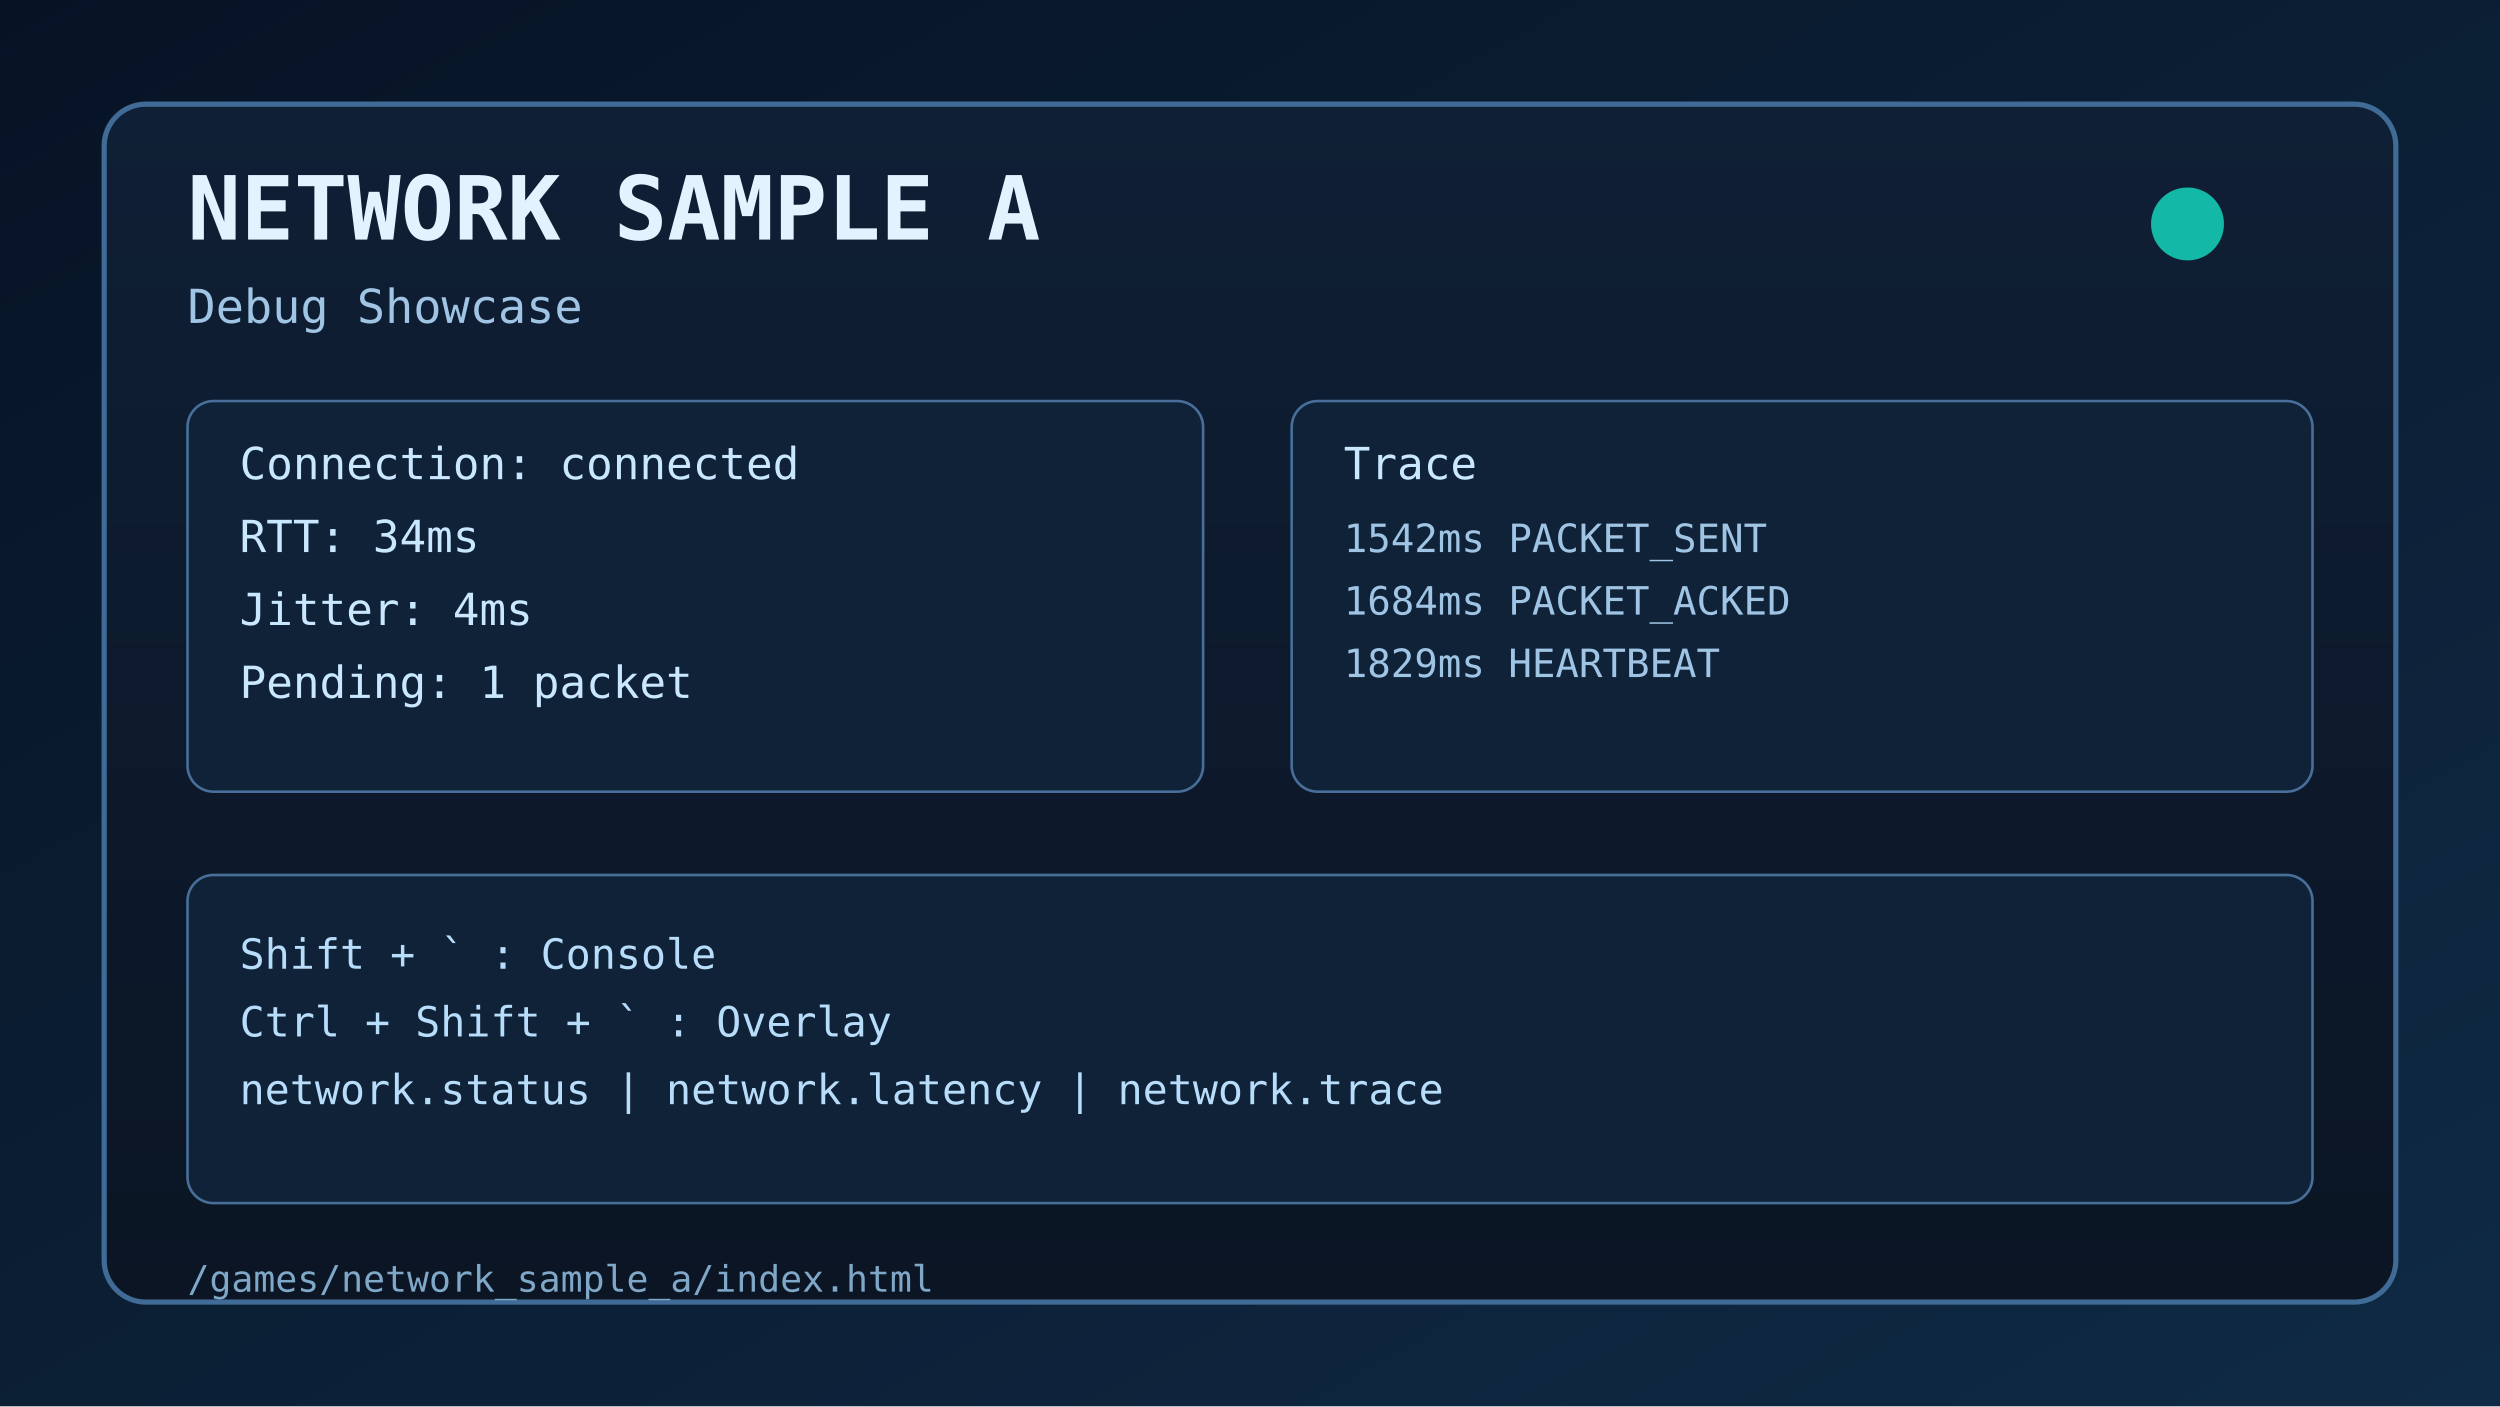
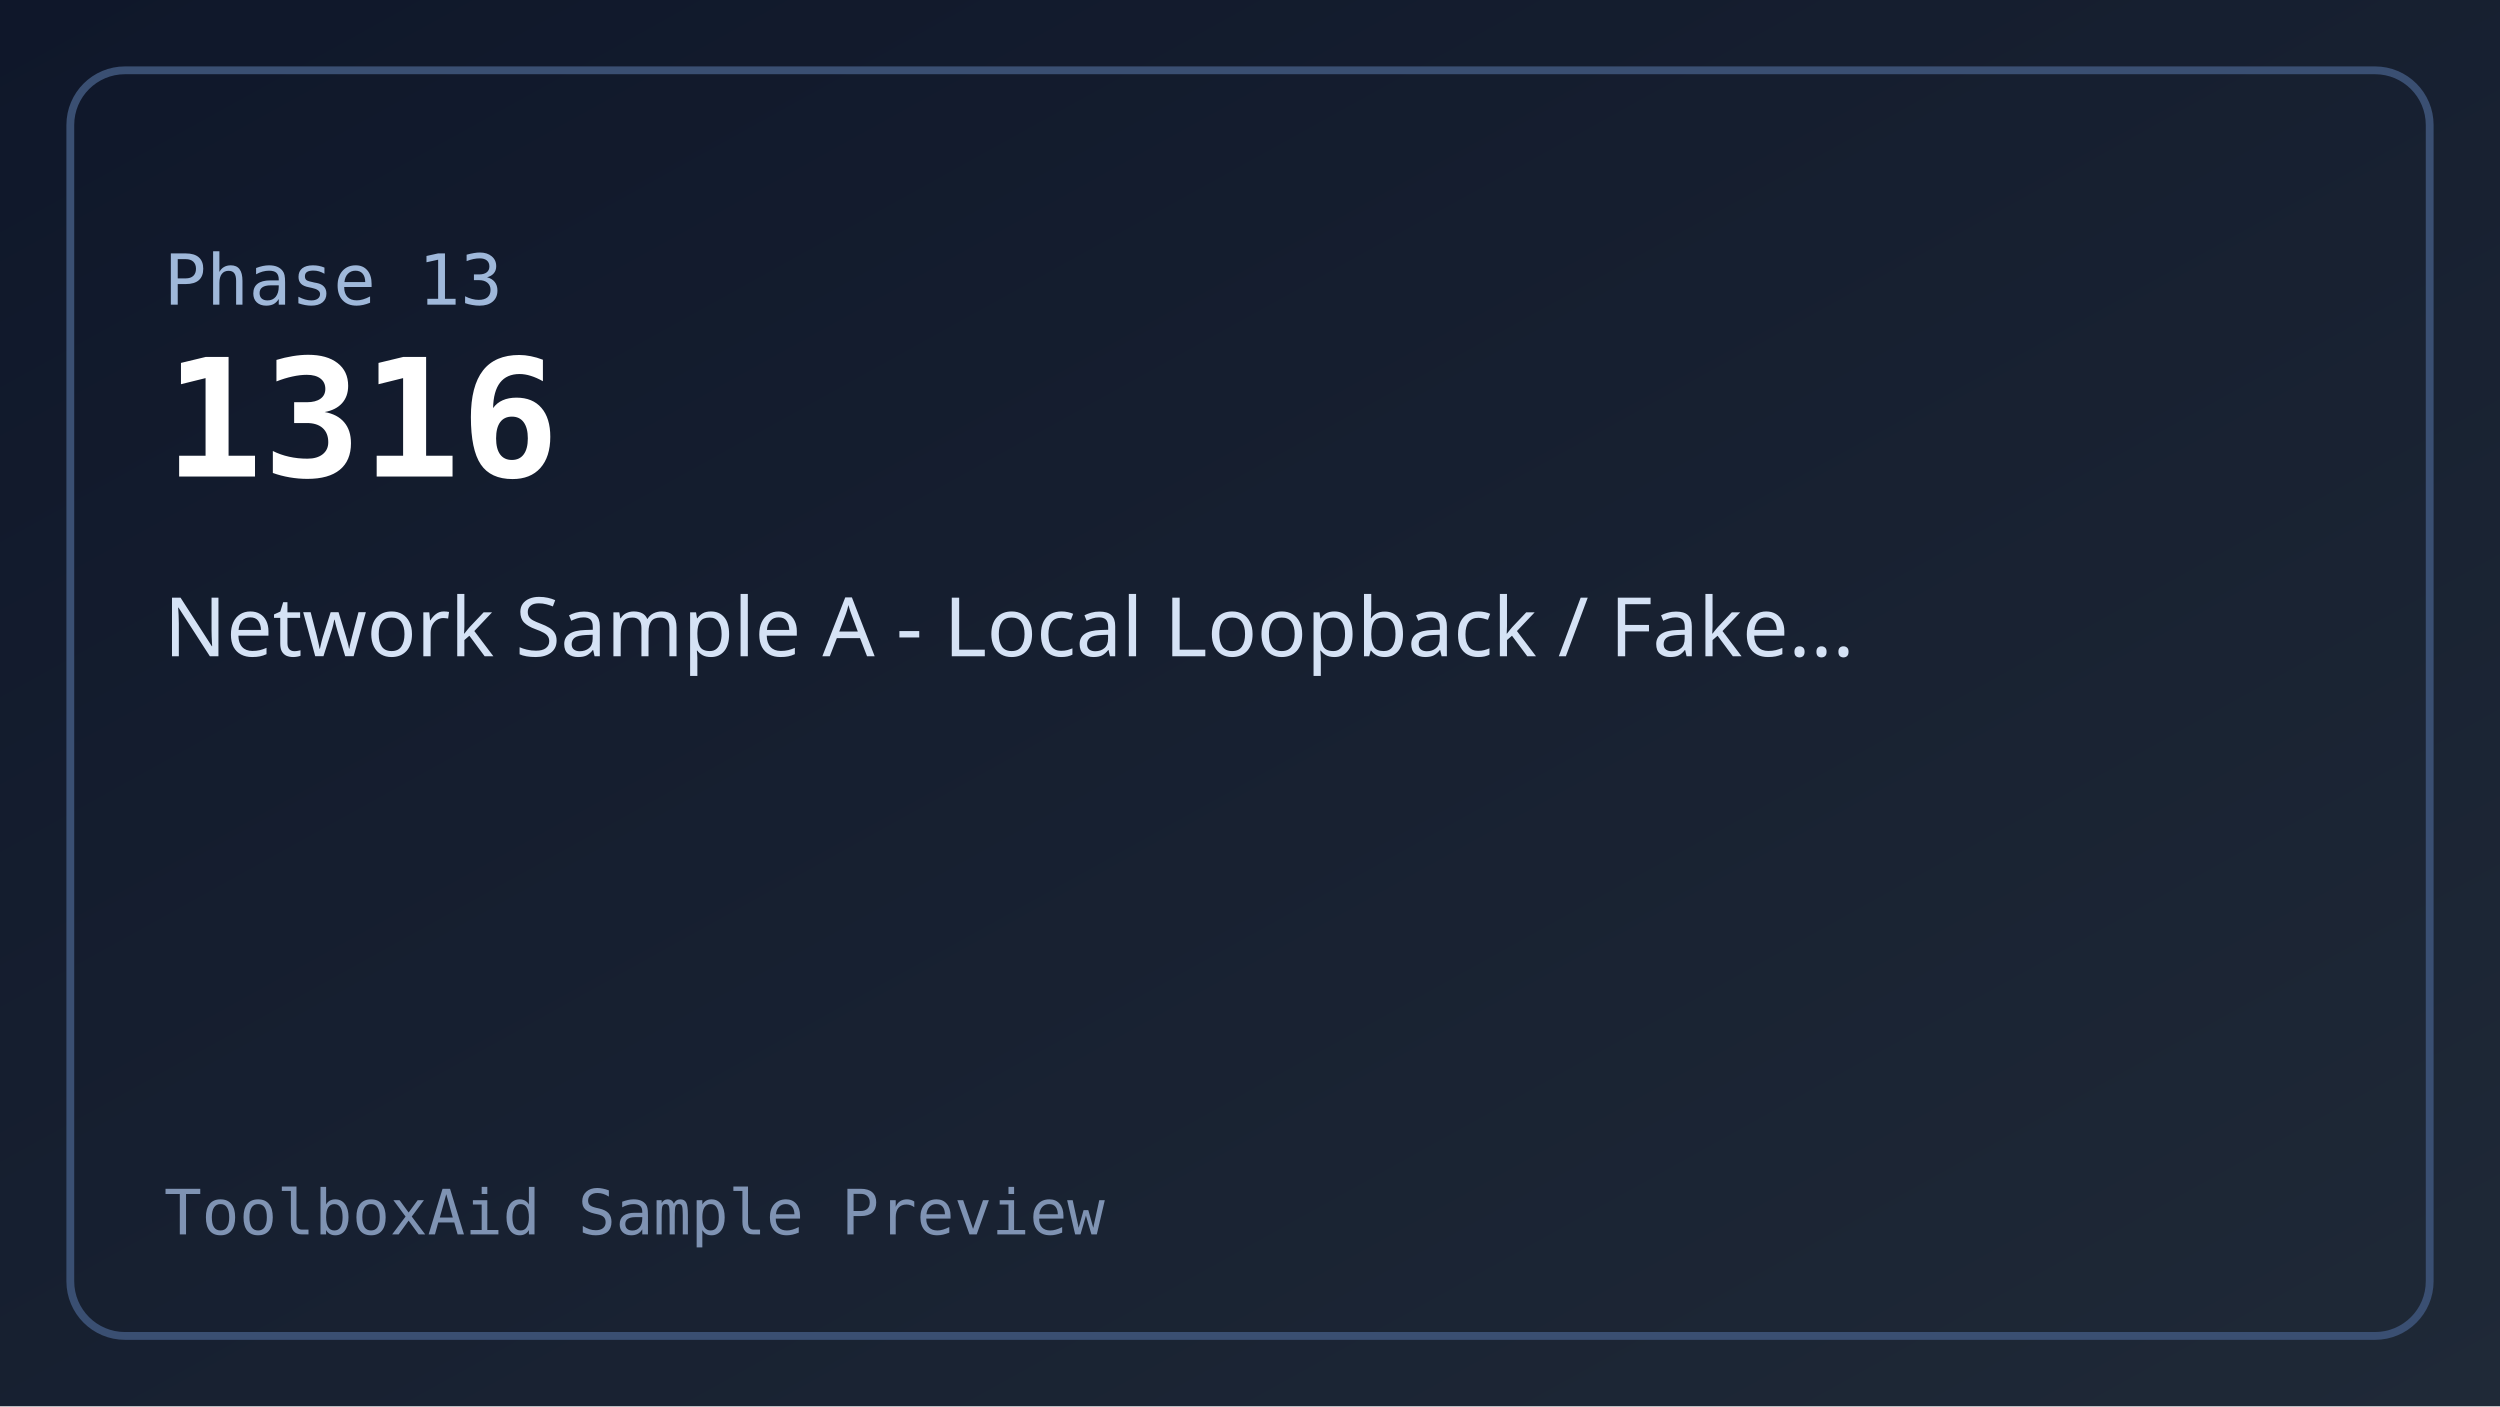
- <svg xmlns="http://www.w3.org/2000/svg" viewBox="0 0 960 540" role="img" aria-labelledby="title desc">
+ <svg xmlns="http://www.w3.org/2000/svg" viewBox="0 0 640 360" role="img" aria-label="Sample preview">
  <defs>
-     <linearGradient id="bg" x1="0" x2="1" y1="0" y2="1">
-       <stop offset="0%" stop-color="#071325" />
-       <stop offset="100%" stop-color="#0f2a44" />
-     </linearGradient>
-     <linearGradient id="panel" x1="0" x2="0" y1="0" y2="1">
-       <stop offset="0%" stop-color="#0f1f35" />
-       <stop offset="100%" stop-color="#0b1524" />
+     <linearGradient id="bg" x1="0" y1="0" x2="1" y2="1">
+       <stop offset="0%" stop-color="#0f172a" />
+       <stop offset="100%" stop-color="#1f2937" />
    </linearGradient>
  </defs>
-   <rect width="960" height="540" fill="url(#bg)" />
-   <rect x="40" y="40" width="880" height="460" rx="16" fill="url(#panel)" stroke="#3f6b96" stroke-width="2" />
-   <text x="72" y="92" fill="#e2f2ff" font-size="34" font-family="monospace" font-weight="700">NETWORK SAMPLE A</text>
-   <text x="72" y="124" fill="#9fc4e4" font-size="18" font-family="monospace">Debug Showcase</text>
-   <rect x="72" y="154" width="390" height="150" rx="10" fill="#0f2238" stroke="#486f9a" />
-   <text x="92" y="184" fill="#c9e8ff" font-size="17" font-family="monospace">Connection: connected</text>
-   <text x="92" y="212" fill="#c9e8ff" font-size="17" font-family="monospace">RTT: 34ms</text>
-   <text x="92" y="240" fill="#c9e8ff" font-size="17" font-family="monospace">Jitter: 4ms</text>
-   <text x="92" y="268" fill="#c9e8ff" font-size="17" font-family="monospace">Pending: 1 packet</text>
-   <rect x="496" y="154" width="392" height="150" rx="10" fill="#0f2238" stroke="#486f9a" />
-   <text x="516" y="184" fill="#c9e8ff" font-size="17" font-family="monospace">Trace</text>
-   <text x="516" y="212" fill="#9fc4e4" font-size="15" font-family="monospace">1542ms PACKET_SENT</text>
-   <text x="516" y="236" fill="#9fc4e4" font-size="15" font-family="monospace">1684ms PACKET_ACKED</text>
-   <text x="516" y="260" fill="#9fc4e4" font-size="15" font-family="monospace">1829ms HEARTBEAT</text>
-   <rect x="72" y="336" width="816" height="126" rx="10" fill="#0f2238" stroke="#486f9a" />
-   <text x="92" y="372" fill="#b8ddfb" font-size="16" font-family="monospace">Shift + ` : Console</text>
-   <text x="92" y="398" fill="#b8ddfb" font-size="16" font-family="monospace">Ctrl + Shift + ` : Overlay</text>
-   <text x="92" y="424" fill="#b8ddfb" font-size="16" font-family="monospace">network.status | network.latency | network.trace</text>
-   <circle cx="840" cy="86" r="14" fill="#14b8a6" />
-   <text x="72" y="496" fill="#7fa7c8" font-size="14" font-family="monospace">/games/network_sample_a/index.html</text>
+   <rect width="640" height="360" fill="url(#bg)" />
+   <rect x="18" y="18" width="604" height="324" rx="14" fill="none" stroke="#3a4f72" stroke-width="2" />
+   <text x="42" y="78" fill="#9fb8da" font-family="monospace" font-size="18">Phase 13</text>
+   <text x="42" y="122" fill="#ffffff" font-family="monospace" font-size="42" font-weight="700">1316</text>
+   <text x="42" y="168" fill="#d5e2f5" font-family="sans-serif" font-size="21">Network Sample A - Local Loopback / Fake...</text>
+   <text x="42" y="316" fill="#7f93b3" font-family="monospace" font-size="16">ToolboxAid Sample Preview</text>
</svg>
